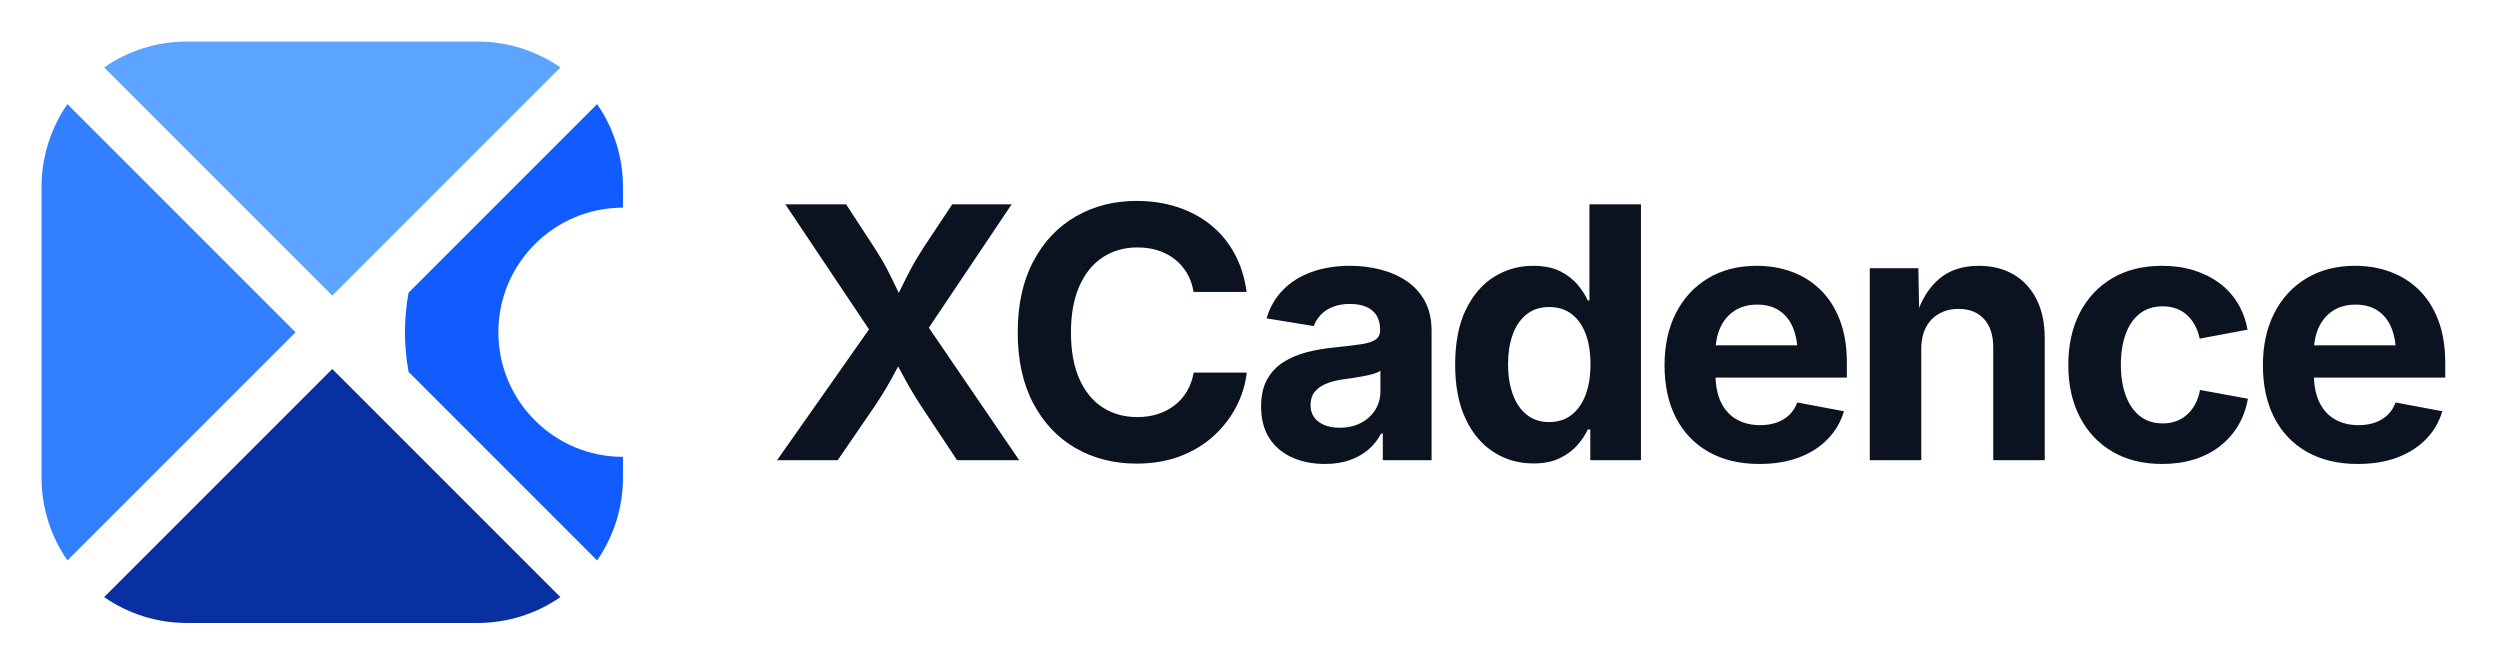
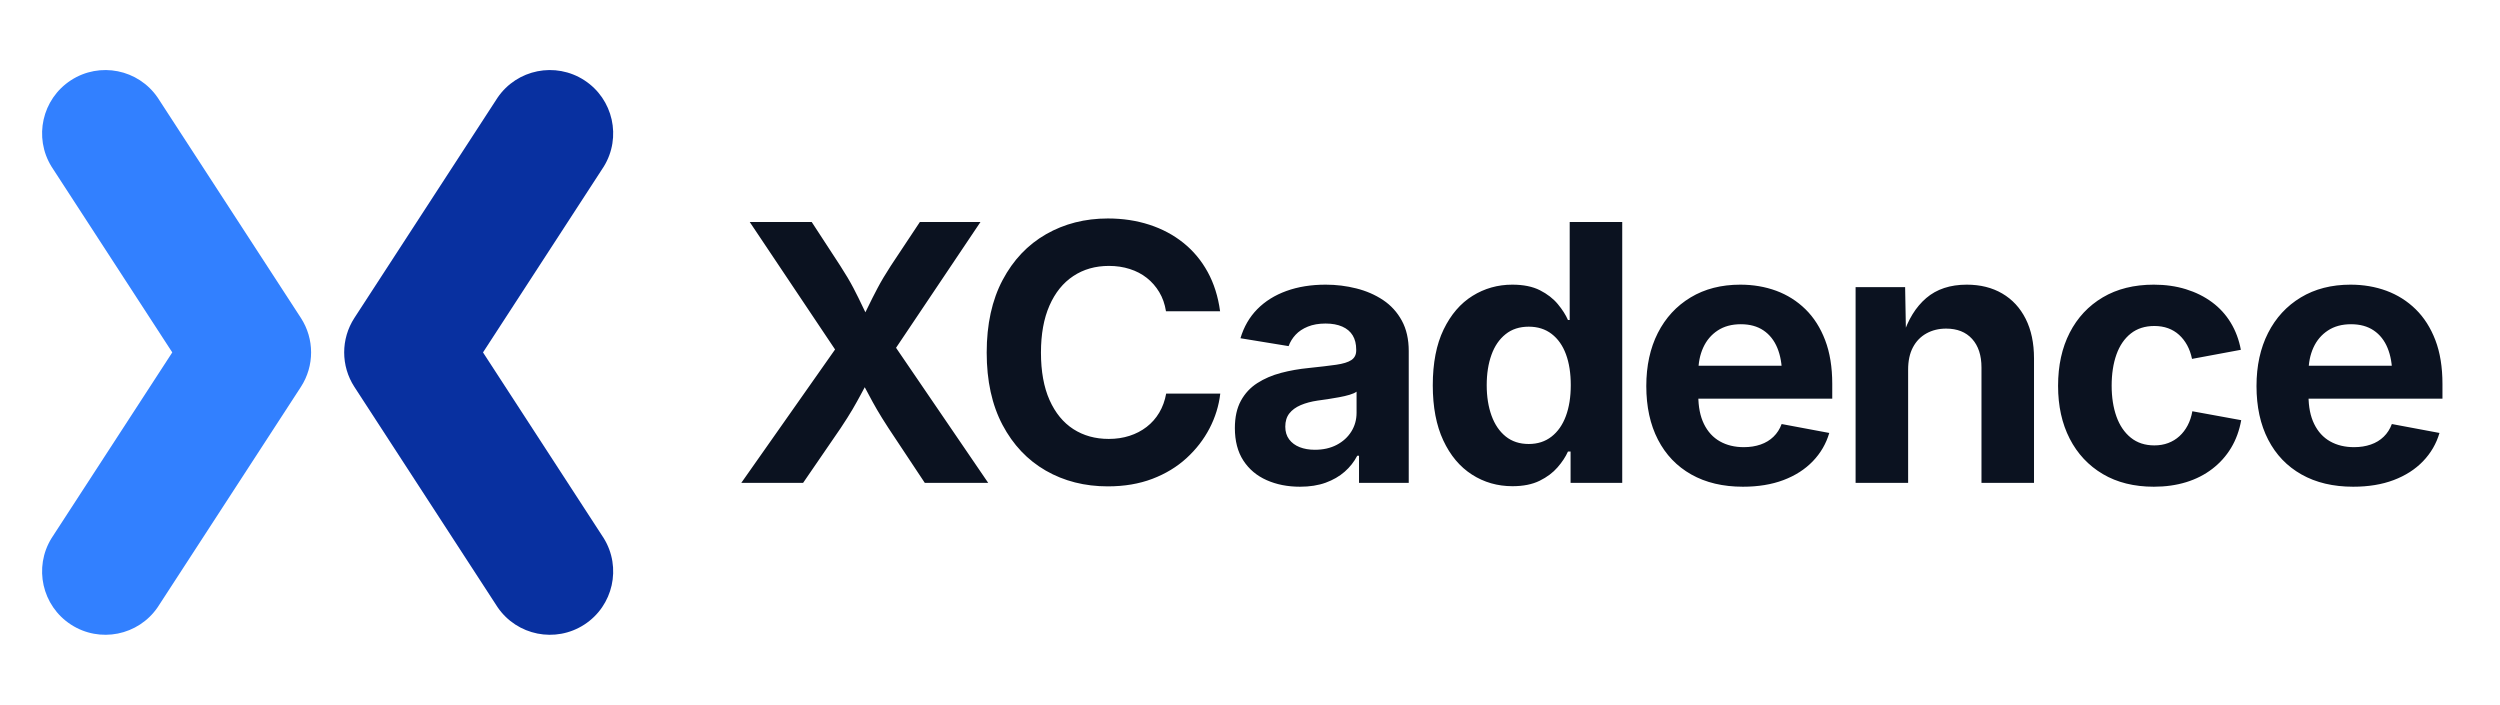
- <svg xmlns="http://www.w3.org/2000/svg" viewBox="0 0 963.11 256" width="963.11" height="256" role="img" aria-labelledby="titre">
+ <svg xmlns="http://www.w3.org/2000/svg" viewBox="9 0 908.01 256" width="908.01" height="256" role="img" aria-labelledby="titre">
  <g id="symbole">
-     <path fill="#5ba4ff" d="M128 113.86 L40.11 25.97 A56 56 0 0 1 72 16 L184 16 A56 56 0 0 1 215.89 25.97 Z" />
-     <path fill="#115cff" d="M157.4 112.75 L230.03 40.11 A56 56 0 0 1 240 72 L240 80 A48 48 0 0 0 240 176 L240 184 A56 56 0 0 1 230.03 215.89 L157.4 143.25 A84 84 0 0 1 157.4 112.75 Z" />
-     <path fill="#0830a0" d="M128 142.14 L215.89 230.03 A56 56 0 0 1 184 240 L72 240 A56 56 0 0 1 40.11 230.03 Z" />
-     <path fill="#3280ff" d="M113.86 128 L25.97 215.89 A56 56 0 0 1 16 184 L16 72 A56 56 0 0 1 25.97 40.11 Z" />
+     <path fill="#3280ff" d="M66.28 35.47 L118.28 115.47 A23 23 0 0 1 118.28 140.53 L66.28 220.53 A23 23 0 0 1 27.72 195.47 L71.57 128 L27.72 60.53 A23 23 0 0 1 66.28 35.47 Z" />
+     <path fill="#0830a0" d="M189.72 35.47 L137.72 115.47 A23 23 0 0 0 137.72 140.53 L189.72 220.53 A23 23 0 0 0 228.28 195.47 L184.43 128 L228.28 60.53 A23 23 0 0 0 189.72 35.47 Z" />
  </g>
-   <path id="mot" fill="#0b1220" d="M3.37 177.28L44.05 119.4L44.05 134.75L6.55 78.72L29.96 78.72L40.75 95.26Q43.79 99.95 45.74 103.69Q47.69 107.43 49.31 110.9Q50.93 114.37 52.92 118.08L47.56 118.08Q49.54 114.37 51.2 110.93Q52.85 107.49 54.84 103.72Q56.82 99.95 59.86 95.26L70.84 78.72L93.73 78.72L56.89 133.62L56.89 119L96.64 177.28L72.7 177.28L59 156.64Q56.29 152.47 54.6 149.56Q52.92 146.65 51.56 144.04Q50.21 141.43 48.42 138.19L51.6 138.19Q49.88 141.36 48.49 143.97Q47.1 146.59 45.38 149.53Q43.66 152.47 40.88 156.64L26.72 177.28L3.37 177.28ZM141.85 178.6Q128.75 178.6 118.4 172.65Q108.05 166.7 102.06 155.39Q96.07 144.07 96.07 128.07Q96.07 111.99 102.09 100.65Q108.11 89.3 118.5 83.35Q128.88 77.4 141.85 77.4Q150.25 77.4 157.49 79.75Q164.73 82.09 170.36 86.59Q175.98 91.09 179.55 97.61Q183.12 104.12 184.25 112.46L163.81 112.46Q163.15 108.35 161.26 105.21Q159.38 102.07 156.56 99.85Q153.75 97.64 150.12 96.48Q146.48 95.32 142.24 95.32Q134.57 95.32 128.78 99.16Q122.99 103 119.79 110.31Q116.58 117.61 116.58 128.07Q116.58 138.72 119.82 145.99Q123.06 153.27 128.82 156.97Q134.57 160.68 142.18 160.68Q146.41 160.68 150.02 159.52Q153.62 158.36 156.5 156.15Q159.38 153.93 161.26 150.75Q163.15 147.58 163.87 143.54L184.31 143.54Q183.52 150.42 180.25 156.71Q176.97 162.99 171.55 167.95Q166.12 172.91 158.65 175.76Q151.17 178.6 141.85 178.6ZM214.43 178.74Q207.42 178.74 201.83 176.25Q196.24 173.77 193.03 168.85Q189.83 163.92 189.83 156.58Q189.83 150.42 192.11 146.26Q194.39 142.09 198.33 139.58Q202.26 137.06 207.26 135.74Q212.25 134.42 217.74 133.89Q224.16 133.23 228.09 132.66Q232.03 132.1 233.85 130.88Q235.67 129.65 235.67 127.27L235.67 126.94Q235.67 123.77 234.34 121.58Q233.02 119.4 230.41 118.24Q227.79 117.09 224.09 117.09Q220.25 117.09 217.41 118.24Q214.56 119.4 212.78 121.32Q210.99 123.24 210.13 125.62L191.94 122.64Q193.86 116.16 198.29 111.66Q202.72 107.16 209.31 104.78Q215.89 102.4 224.16 102.4Q230.11 102.4 235.73 103.82Q241.35 105.25 245.82 108.22Q250.28 111.2 252.9 115.99Q255.51 120.79 255.51 127.47L255.51 177.28L236.72 177.28L236.72 167.03L236.06 167.03Q234.28 170.47 231.3 173.08Q228.32 175.69 224.12 177.21Q219.92 178.74 214.43 178.74ZM220.05 164.78Q224.75 164.78 228.29 162.93Q231.83 161.07 233.81 157.9Q235.8 154.72 235.8 150.82L235.8 142.82Q234.94 143.48 233.15 144.01Q231.37 144.54 229.18 144.93Q227 145.33 224.88 145.66Q222.77 145.99 221.11 146.19Q217.47 146.72 214.7 147.91Q211.92 149.1 210.4 151.05Q208.88 153 208.88 156.05Q208.88 158.89 210.33 160.84Q211.79 162.79 214.3 163.79Q216.81 164.78 220.05 164.78ZM294.69 178.54Q286.22 178.54 279.38 174.14Q272.53 169.74 268.56 161.24Q264.59 152.74 264.59 140.44Q264.59 127.8 268.69 119.33Q272.8 110.87 279.61 106.63Q286.42 102.4 294.62 102.4Q300.91 102.4 305.08 104.52Q309.24 106.63 311.82 109.74Q314.4 112.85 315.66 115.76L316.32 115.76L316.32 78.72L336.17 78.72L336.17 177.28L316.65 177.28L316.65 165.44L315.66 165.44Q314.34 168.42 311.72 171.43Q309.11 174.44 304.94 176.49Q300.78 178.54 294.69 178.54ZM300.84 162.6Q305.87 162.6 309.44 159.82Q313.01 157.04 314.87 152.04Q316.72 147.05 316.72 140.37Q316.72 133.62 314.9 128.69Q313.08 123.77 309.51 121.02Q305.94 118.28 300.84 118.28Q295.62 118.28 292.08 121.12Q288.54 123.96 286.75 128.93Q284.97 133.89 284.97 140.37Q284.97 146.85 286.79 151.88Q288.6 156.91 292.14 159.75Q295.68 162.6 300.84 162.6ZM381.76 178.74Q370.45 178.74 362.25 174.1Q354.05 169.47 349.65 160.94Q345.25 152.41 345.25 140.7Q345.25 129.26 349.61 120.66Q353.98 112.06 361.98 107.23Q369.99 102.4 380.77 102.4Q388.05 102.4 394.33 104.72Q400.61 107.03 405.38 111.69Q410.14 116.36 412.82 123.37Q415.5 130.38 415.5 139.91L415.5 145.46L353.38 145.46L353.38 133.03L405.77 133.03L396.51 136.33Q396.51 130.58 394.76 126.31Q393.01 122.05 389.53 119.7Q386.06 117.35 380.97 117.35Q375.81 117.35 372.2 119.73Q368.6 122.11 366.75 126.18Q364.89 130.25 364.89 135.47L364.89 144.27Q364.89 150.69 367.04 155.05Q369.19 159.42 373.06 161.6Q376.93 163.79 382.09 163.79Q385.6 163.79 388.44 162.79Q391.29 161.8 393.3 159.85Q395.32 157.9 396.38 155.05L414.37 158.43Q412.59 164.51 408.15 169.11Q403.72 173.71 397.08 176.22Q390.43 178.74 381.76 178.74ZM444.16 134.48L444.16 177.28L424.32 177.28L424.32 103.33L443.04 103.33L443.37 121.78L442.18 121.78Q445.09 112.52 451.01 107.46Q456.93 102.4 466.32 102.4Q473.99 102.4 479.71 105.74Q485.44 109.08 488.58 115.33Q491.72 121.58 491.72 130.25L491.72 177.28L471.88 177.28L471.88 133.69Q471.88 126.81 468.34 122.91Q464.8 119 458.51 119Q454.35 119 451.07 120.82Q447.8 122.64 445.98 126.08Q444.16 129.52 444.16 134.48ZM536.99 178.74Q525.81 178.74 517.7 173.94Q509.6 169.14 505.2 160.58Q500.8 152.01 500.8 140.63Q500.8 129.12 505.2 120.56Q509.6 111.99 517.7 107.2Q525.81 102.4 536.99 102.4Q543.54 102.4 549.09 104.12Q554.65 105.84 558.95 109.02Q563.25 112.19 566.03 116.75Q568.8 121.32 569.86 127.01L551.41 130.45Q550.81 127.54 549.55 125.25Q548.3 122.97 546.51 121.35Q544.73 119.73 542.38 118.87Q540.03 118.01 537.19 118.01Q531.89 118.01 528.29 120.86Q524.68 123.7 522.86 128.79Q521.05 133.89 521.05 140.57Q521.05 147.12 522.86 152.21Q524.68 157.3 528.29 160.21Q531.89 163.12 537.19 163.12Q540.03 163.12 542.41 162.23Q544.79 161.34 546.64 159.65Q548.5 157.96 549.75 155.58Q551.01 153.2 551.54 150.23L569.99 153.6Q568.94 159.49 566.16 164.08Q563.38 168.68 559.08 171.99Q554.78 175.3 549.19 177.02Q543.6 178.74 536.99 178.74ZM612.28 178.74Q600.97 178.74 592.77 174.1Q584.57 169.47 580.17 160.94Q575.77 152.41 575.77 140.7Q575.77 129.26 580.14 120.66Q584.5 112.06 592.51 107.23Q600.51 102.4 611.29 102.4Q618.57 102.4 624.85 104.72Q631.14 107.03 635.9 111.69Q640.66 116.36 643.34 123.37Q646.02 130.38 646.02 139.91L646.02 145.46L583.91 145.46L583.91 133.03L636.3 133.03L627.03 136.33Q627.03 130.58 625.28 126.31Q623.53 122.05 620.06 119.7Q616.58 117.35 611.49 117.35Q606.33 117.35 602.73 119.73Q599.12 122.11 597.27 126.18Q595.42 130.25 595.42 135.47L595.42 144.27Q595.42 150.69 597.57 155.05Q599.72 159.42 603.59 161.6Q607.46 163.79 612.61 163.79Q616.12 163.79 618.96 162.79Q621.81 161.8 623.83 159.85Q625.84 157.9 626.9 155.05L644.89 158.43Q643.11 164.51 638.68 169.11Q634.24 173.71 627.6 176.22Q620.95 178.74 612.28 178.74Z" transform="translate(296 0)" />
+   <path id="mot" fill="#0b1220" d="M3.24 175.38L42.36 119.73L42.36 134.49L6.3 80.62L28.81 80.62L39.18 96.52Q42.1 101.03 43.98 104.63Q45.85 108.22 47.41 111.56Q48.97 114.9 50.88 118.46L45.73 118.46Q47.63 114.9 49.22 111.59Q50.81 108.28 52.72 104.66Q54.63 101.03 57.56 96.52L68.11 80.62L90.12 80.62L54.69 133.41L54.69 119.35L92.92 175.38L69.89 175.38L56.73 155.54Q54.12 151.53 52.5 148.73Q50.88 145.93 49.57 143.42Q48.27 140.91 46.55 137.79L49.61 137.79Q47.95 140.85 46.62 143.36Q45.28 145.87 43.63 148.7Q41.97 151.53 39.3 155.54L25.69 175.38L3.24 175.38ZM136.38 176.65Q123.79 176.65 113.83 170.93Q103.88 165.2 98.12 154.33Q92.37 143.45 92.37 128.06Q92.37 112.61 98.16 101.7Q103.94 90.8 113.93 85.07Q123.91 79.35 136.38 79.35Q144.45 79.35 151.42 81.61Q158.38 83.86 163.79 88.19Q169.19 92.51 172.63 98.78Q176.06 105.04 177.14 113.05L157.49 113.05Q156.86 109.11 155.04 106.09Q153.23 103.07 150.53 100.94Q147.83 98.81 144.33 97.7Q140.83 96.58 136.76 96.58Q129.38 96.58 123.82 100.27Q118.25 103.96 115.17 110.99Q112.08 118.02 112.08 128.06Q112.08 138.3 115.2 145.3Q118.32 152.29 123.85 155.86Q129.38 159.42 136.7 159.42Q140.77 159.42 144.23 158.3Q147.7 157.19 150.46 155.06Q153.23 152.93 155.04 149.88Q156.86 146.82 157.56 142.95L177.21 142.95Q176.44 149.56 173.3 155.6Q170.15 161.64 164.93 166.41Q159.72 171.18 152.53 173.92Q145.35 176.65 136.38 176.65ZM206.16 176.78Q199.42 176.78 194.05 174.39Q188.68 172.01 185.59 167.27Q182.51 162.53 182.51 155.47Q182.51 149.56 184.7 145.55Q186.89 141.55 190.68 139.13Q194.46 136.71 199.26 135.44Q204.07 134.17 209.34 133.66Q215.51 133.02 219.3 132.48Q223.08 131.94 224.83 130.77Q226.58 129.59 226.58 127.3L226.58 126.98Q226.58 123.93 225.31 121.83Q224.04 119.73 221.52 118.62Q219.01 117.51 215.45 117.51Q211.76 117.51 209.03 118.62Q206.29 119.73 204.57 121.58Q202.86 123.42 202.03 125.71L184.54 122.85Q186.39 116.62 190.65 112.29Q194.91 107.97 201.24 105.68Q207.56 103.39 215.51 103.39Q221.24 103.39 226.64 104.76Q232.05 106.12 236.34 108.98Q240.63 111.85 243.15 116.46Q245.66 121.07 245.66 127.49L245.66 175.38L227.6 175.38L227.6 165.52L226.96 165.52Q225.24 168.83 222.38 171.34Q219.52 173.85 215.48 175.32Q211.44 176.78 206.16 176.78ZM211.57 163.36Q216.09 163.36 219.49 161.58Q222.89 159.8 224.8 156.75Q226.71 153.69 226.71 149.94L226.71 142.25Q225.88 142.88 224.16 143.39Q222.45 143.9 220.35 144.28Q218.25 144.66 216.21 144.98Q214.18 145.3 212.59 145.49Q209.09 146 206.42 147.14Q203.75 148.29 202.29 150.16Q200.82 152.04 200.82 154.97Q200.82 157.7 202.22 159.58Q203.62 161.45 206.04 162.41Q208.45 163.36 211.57 163.36ZM283.33 176.59Q275.19 176.59 268.61 172.36Q262.02 168.13 258.21 159.96Q254.39 151.79 254.39 139.96Q254.39 127.81 258.33 119.67Q262.28 111.53 268.83 107.46Q275.38 103.39 283.26 103.39Q289.31 103.39 293.31 105.42Q297.32 107.46 299.8 110.45Q302.28 113.44 303.49 116.23L304.12 116.23L304.12 80.62L323.2 80.62L323.2 175.38L304.44 175.38L304.44 164L303.49 164Q302.22 166.86 299.7 169.75Q297.19 172.65 293.19 174.62Q289.18 176.59 283.33 176.59ZM289.24 161.26Q294.08 161.26 297.51 158.59Q300.95 155.92 302.73 151.12Q304.51 146.32 304.51 139.89Q304.51 133.41 302.76 128.67Q301.01 123.93 297.57 121.29Q294.14 118.65 289.24 118.65Q284.22 118.65 280.82 121.39Q277.41 124.12 275.7 128.89Q273.98 133.66 273.98 139.89Q273.98 146.13 275.73 150.96Q277.48 155.79 280.88 158.53Q284.28 161.26 289.24 161.26ZM367.04 176.78Q356.17 176.78 348.28 172.33Q340.4 167.88 336.17 159.67Q331.94 151.47 331.94 140.21Q331.94 129.21 336.13 120.94Q340.33 112.67 348.03 108.03Q355.72 103.39 366.09 103.39Q373.08 103.39 379.13 105.61Q385.17 107.84 389.75 112.32Q394.33 116.81 396.9 123.55Q399.48 130.29 399.48 139.45L399.48 144.79L339.76 144.79L339.76 132.83L390.13 132.83L381.23 136.01Q381.23 130.48 379.54 126.38Q377.85 122.28 374.52 120.02Q371.18 117.76 366.28 117.76Q361.32 117.76 357.85 120.05Q354.39 122.34 352.61 126.25Q350.83 130.16 350.83 135.19L350.83 143.64Q350.83 149.81 352.89 154.01Q354.96 158.21 358.68 160.31Q362.4 162.41 367.36 162.41Q370.73 162.41 373.47 161.45Q376.2 160.5 378.14 158.62Q380.08 156.75 381.1 154.01L398.4 157.25Q396.68 163.11 392.42 167.53Q388.16 171.95 381.77 174.36Q375.37 176.78 367.04 176.78ZM427.04 134.23L427.04 175.38L407.96 175.38L407.96 104.28L425.95 104.28L426.27 122.02L425.13 122.02Q427.93 113.12 433.62 108.25Q439.31 103.39 448.34 103.39Q455.72 103.39 461.22 106.6Q466.72 109.81 469.74 115.82Q472.76 121.83 472.76 130.16L472.76 175.38L453.68 175.38L453.68 133.47Q453.68 126.86 450.28 123.1Q446.88 119.35 440.84 119.35Q436.83 119.35 433.68 121.1Q430.53 122.85 428.78 126.16Q427.04 129.46 427.04 134.23ZM516.28 176.78Q505.54 176.78 497.74 172.17Q489.95 167.56 485.72 159.32Q481.5 151.09 481.5 140.15Q481.5 129.08 485.72 120.85Q489.95 112.61 497.74 108Q505.54 103.39 516.28 103.39Q522.58 103.39 527.92 105.04Q533.26 106.69 537.4 109.75Q541.53 112.8 544.2 117.19Q546.87 121.58 547.89 127.05L530.15 130.35Q529.57 127.55 528.37 125.36Q527.16 123.17 525.44 121.61Q523.72 120.05 521.47 119.22Q519.21 118.4 516.47 118.4Q511.39 118.4 507.92 121.13Q504.45 123.87 502.7 128.76Q500.96 133.66 500.96 140.08Q500.96 146.38 502.7 151.28Q504.45 156.17 507.92 158.97Q511.39 161.77 516.47 161.77Q519.21 161.77 521.5 160.91Q523.79 160.05 525.57 158.43Q527.35 156.81 528.56 154.52Q529.77 152.23 530.27 149.37L548.02 152.61Q547 158.27 544.33 162.69Q541.66 167.11 537.52 170.29Q533.39 173.47 528.02 175.13Q522.64 176.78 516.28 176.78ZM588.68 176.78Q577.8 176.78 569.92 172.33Q562.03 167.88 557.8 159.67Q553.57 151.47 553.57 140.21Q553.57 129.21 557.77 120.94Q561.97 112.67 569.66 108.03Q577.36 103.39 587.72 103.39Q594.72 103.39 600.76 105.61Q606.8 107.84 611.38 112.32Q615.96 116.81 618.54 123.55Q621.11 130.29 621.11 139.45L621.11 144.79L561.39 144.79L561.39 132.83L611.76 132.83L602.86 136.01Q602.86 130.48 601.17 126.38Q599.49 122.28 596.15 120.02Q592.81 117.76 587.91 117.76Q582.95 117.76 579.49 120.05Q576.02 122.34 574.24 126.25Q572.46 130.16 572.46 135.19L572.46 143.64Q572.46 149.81 574.53 154.01Q576.59 158.21 580.31 160.31Q584.03 162.41 589 162.41Q592.37 162.41 595.1 161.45Q597.84 160.5 599.77 158.62Q601.71 156.75 602.73 154.01L620.03 157.25Q618.31 163.11 614.05 167.53Q609.79 171.95 603.4 174.36Q597.01 176.78 588.68 176.78Z" transform="translate(275 0)" />
</svg>
